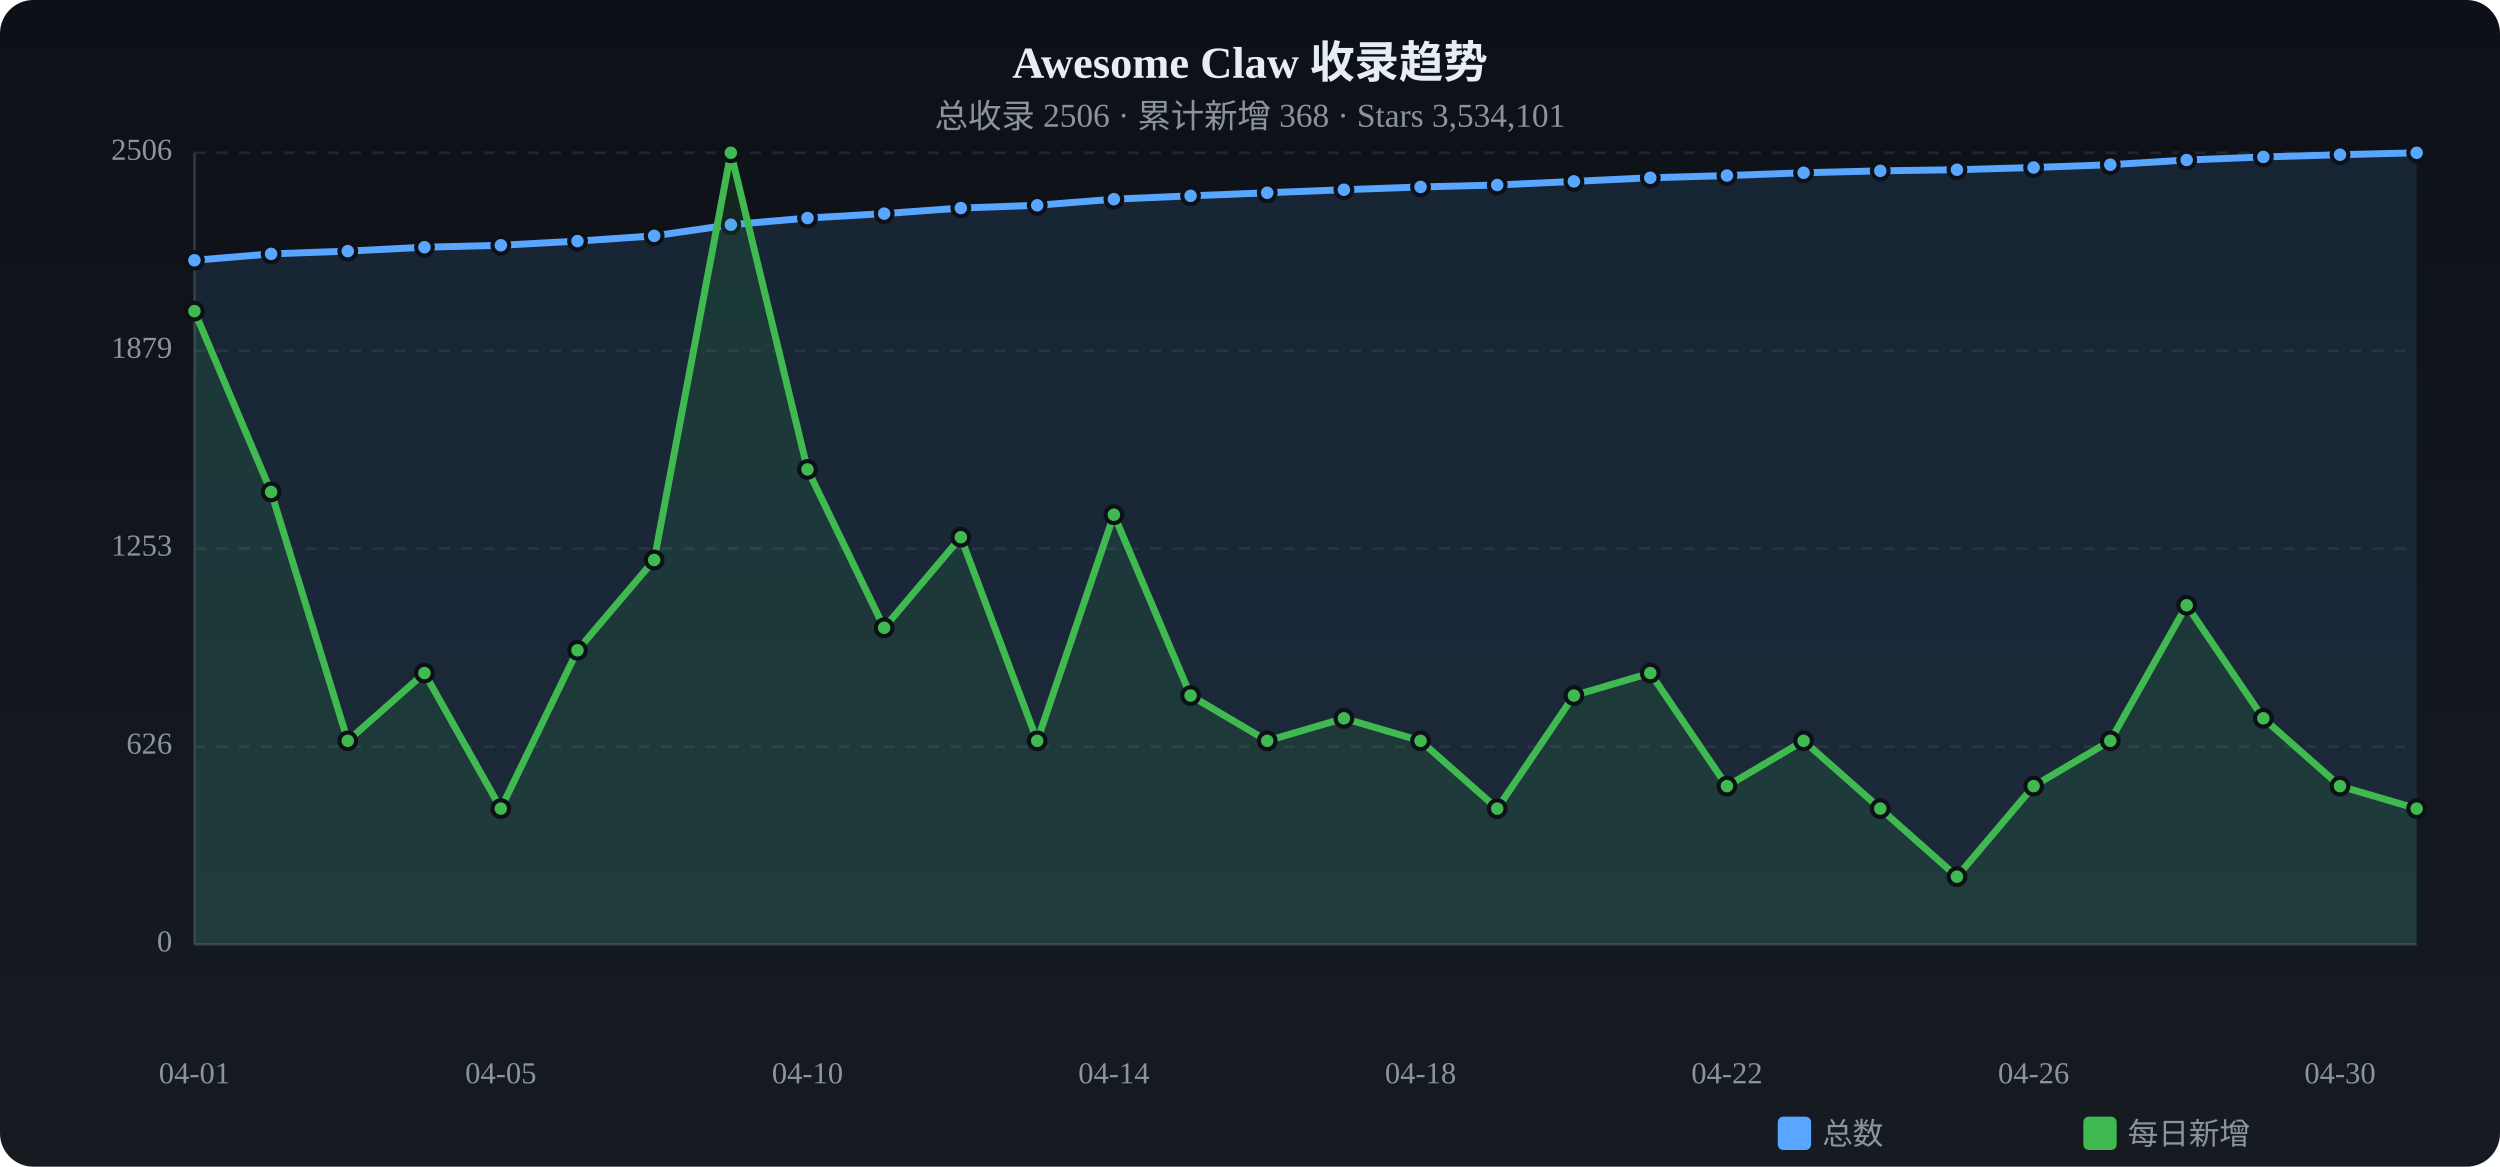
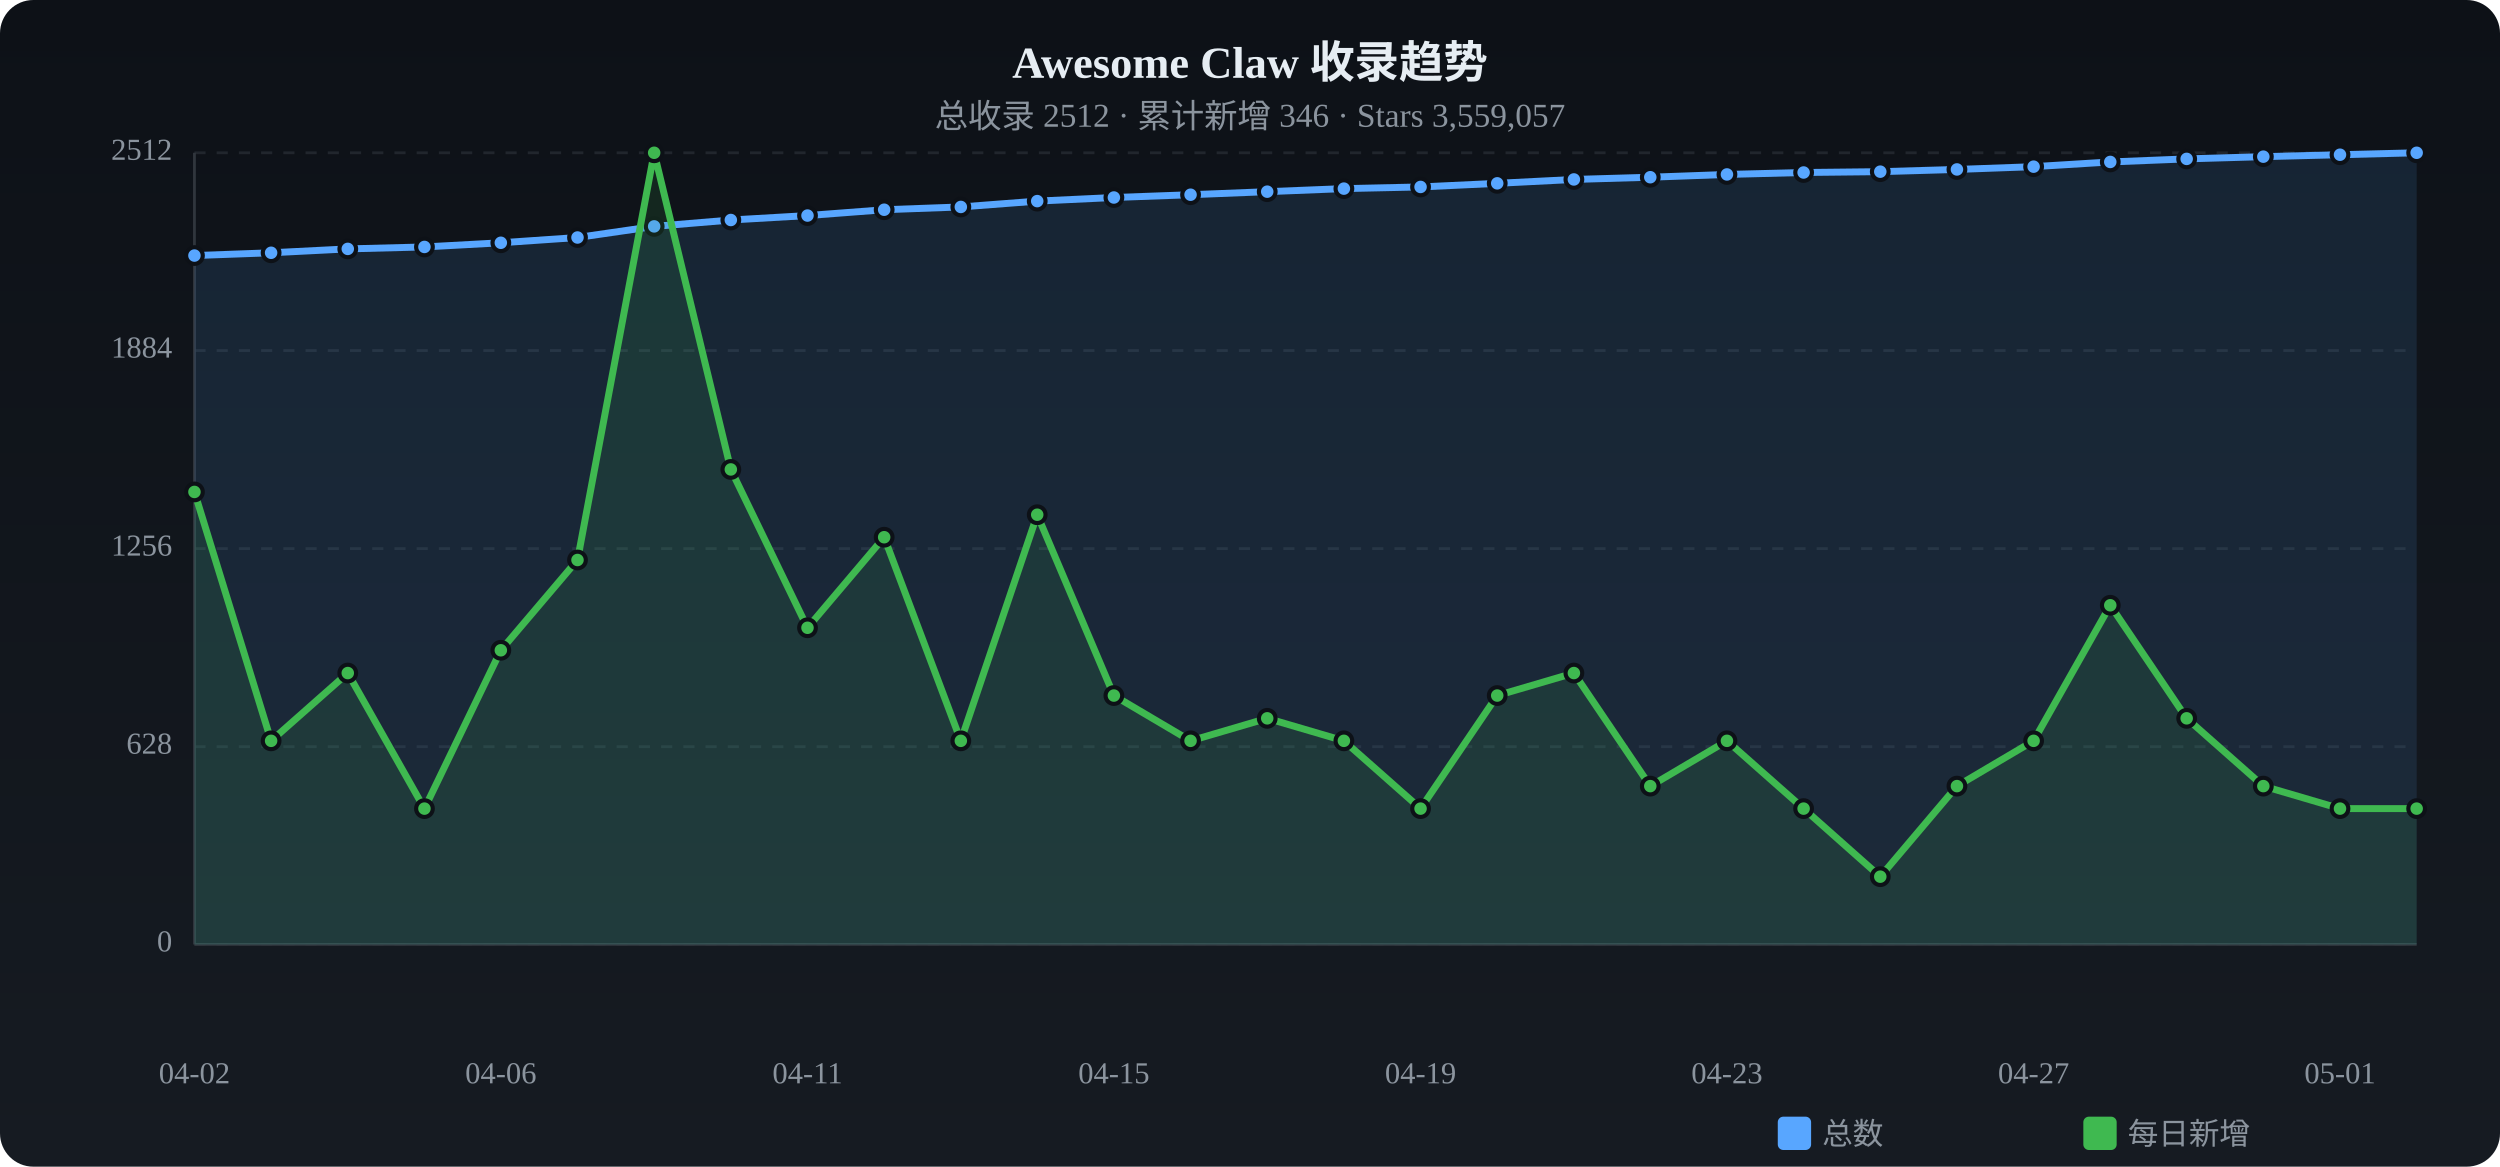
<svg xmlns="http://www.w3.org/2000/svg" viewBox="0 0 900 420" width="900" height="420">
  <defs>
    <linearGradient id="tbg" x1="0%" y1="0%" x2="0%" y2="100%">
      <stop offset="0%" stop-color="#0d1117" />
      <stop offset="100%" stop-color="#161b22" />
    </linearGradient>
  </defs>
  <rect width="900" height="420" rx="12" fill="url(#tbg)" />
  <text x="450.0" y="28" text-anchor="middle" fill="#e6edf3" font-size="16" font-weight="bold">Awesome Claw 收录趋势</text>
-   <text x="450.0" y="46" text-anchor="middle" fill="#8b949e" font-size="12">总收录 2506 · 累计新增 368 · Stars 3,534,101</text>
+   <text x="450.0" y="46" text-anchor="middle" fill="#8b949e" font-size="12">总收录 2512 · 累计新增 346 · Stars 3,559,057</text>
  <text x="62" y="340.0" text-anchor="end" fill="#8b949e" font-size="11" dominant-baseline="middle">0</text>
  <line x1="70" y1="340.0" x2="870" y2="340.0" stroke="#21262d" stroke-dasharray="4 4" />
-   <text x="62" y="268.8" text-anchor="end" fill="#8b949e" font-size="11" dominant-baseline="middle">626</text>
+   <text x="62" y="268.8" text-anchor="end" fill="#8b949e" font-size="11" dominant-baseline="middle">628</text>
  <line x1="70" y1="268.8" x2="870" y2="268.8" stroke="#21262d" stroke-dasharray="4 4" />
-   <text x="62" y="197.5" text-anchor="end" fill="#8b949e" font-size="11" dominant-baseline="middle">1253</text>
+   <text x="62" y="197.5" text-anchor="end" fill="#8b949e" font-size="11" dominant-baseline="middle">1256</text>
  <line x1="70" y1="197.5" x2="870" y2="197.5" stroke="#21262d" stroke-dasharray="4 4" />
-   <text x="62" y="126.3" text-anchor="end" fill="#8b949e" font-size="11" dominant-baseline="middle">1879</text>
-   <line x1="70" y1="126.3" x2="870" y2="126.3" stroke="#21262d" stroke-dasharray="4 4" />
-   <text x="62" y="55.0" text-anchor="end" fill="#8b949e" font-size="11" dominant-baseline="middle">2506</text>
+   <text x="62" y="126.2" text-anchor="end" fill="#8b949e" font-size="11" dominant-baseline="middle">1884</text>
+   <line x1="70" y1="126.2" x2="870" y2="126.2" stroke="#21262d" stroke-dasharray="4 4" />
+   <text x="62" y="55.0" text-anchor="end" fill="#8b949e" font-size="11" dominant-baseline="middle">2512</text>
  <line x1="70" y1="55.0" x2="870" y2="55.0" stroke="#21262d" stroke-dasharray="4 4" />
  <line x1="70" y1="55" x2="70" y2="340" stroke="#30363d" />
  <line x1="70" y1="340" x2="870" y2="340" stroke="#30363d" />
-   <path d="M70.0,93.7 L97.6,91.4 L125.2,90.4 L152.8,89.0 L180.3,88.3 L207.9,86.8 L235.5,84.9 L263.1,80.9 L290.7,78.5 L318.3,76.9 L345.9,74.9 L373.4,73.9 L401.0,71.7 L428.6,70.5 L456.2,69.4 L483.8,68.3 L511.4,67.3 L539.0,66.6 L566.6,65.3 L594.1,64.0 L621.7,63.2 L649.3,62.2 L676.9,61.5 L704.5,61.1 L732.1,60.3 L759.7,59.3 L787.2,57.6 L814.8,56.5 L842.4,55.7 L870.0,55.0 L870.0,340 L70.0,340 Z" fill="#58a6ff" opacity="0.12" />
-   <polyline points="70.0,93.7 97.6,91.4 125.2,90.4 152.8,89.0 180.3,88.3 207.9,86.8 235.5,84.9 263.1,80.9 290.7,78.5 318.3,76.9 345.9,74.9 373.4,73.9 401.0,71.7 428.6,70.5 456.2,69.4 483.8,68.3 511.4,67.3 539.0,66.6 566.6,65.3 594.1,64.0 621.7,63.2 649.3,62.2 676.9,61.5 704.5,61.1 732.1,60.3 759.7,59.3 787.2,57.6 814.8,56.5 842.4,55.7 870.0,55.0" fill="none" stroke="#58a6ff" stroke-width="2.5" stroke-linecap="round" stroke-linejoin="round" />
-   <circle cx="70.0" cy="93.7" r="3" fill="#58a6ff" stroke="#0d1117" stroke-width="1.5" />
-   <circle cx="97.6" cy="91.4" r="3" fill="#58a6ff" stroke="#0d1117" stroke-width="1.5" />
-   <circle cx="125.2" cy="90.4" r="3" fill="#58a6ff" stroke="#0d1117" stroke-width="1.5" />
-   <circle cx="152.8" cy="89.0" r="3" fill="#58a6ff" stroke="#0d1117" stroke-width="1.5" />
-   <circle cx="180.3" cy="88.3" r="3" fill="#58a6ff" stroke="#0d1117" stroke-width="1.5" />
-   <circle cx="207.9" cy="86.8" r="3" fill="#58a6ff" stroke="#0d1117" stroke-width="1.5" />
-   <circle cx="235.5" cy="84.9" r="3" fill="#58a6ff" stroke="#0d1117" stroke-width="1.5" />
-   <circle cx="263.1" cy="80.9" r="3" fill="#58a6ff" stroke="#0d1117" stroke-width="1.5" />
-   <circle cx="290.7" cy="78.5" r="3" fill="#58a6ff" stroke="#0d1117" stroke-width="1.5" />
-   <circle cx="318.3" cy="76.9" r="3" fill="#58a6ff" stroke="#0d1117" stroke-width="1.5" />
-   <circle cx="345.9" cy="74.9" r="3" fill="#58a6ff" stroke="#0d1117" stroke-width="1.5" />
-   <circle cx="373.4" cy="73.9" r="3" fill="#58a6ff" stroke="#0d1117" stroke-width="1.5" />
-   <circle cx="401.0" cy="71.7" r="3" fill="#58a6ff" stroke="#0d1117" stroke-width="1.5" />
-   <circle cx="428.6" cy="70.5" r="3" fill="#58a6ff" stroke="#0d1117" stroke-width="1.5" />
-   <circle cx="456.2" cy="69.4" r="3" fill="#58a6ff" stroke="#0d1117" stroke-width="1.5" />
-   <circle cx="483.8" cy="68.3" r="3" fill="#58a6ff" stroke="#0d1117" stroke-width="1.5" />
+   <path d="M70.0,92.0 L97.6,91.0 L125.2,89.6 L152.8,88.9 L180.3,87.4 L207.9,85.5 L235.5,81.5 L263.1,79.2 L290.7,77.6 L318.3,75.5 L345.9,74.5 L373.4,72.4 L401.0,71.1 L428.6,70.1 L456.2,69.0 L483.8,67.9 L511.4,67.3 L539.0,66.0 L566.6,64.6 L594.1,63.8 L621.7,62.8 L649.3,62.1 L676.9,61.8 L704.5,61.0 L732.1,60.0 L759.7,58.3 L787.2,57.2 L814.8,56.4 L842.4,55.7 L870.0,55.0 L870.0,340 L70.0,340 Z" fill="#58a6ff" opacity="0.12" />
+   <polyline points="70.0,92.0 97.6,91.0 125.2,89.6 152.8,88.9 180.3,87.4 207.9,85.5 235.5,81.5 263.1,79.2 290.7,77.6 318.3,75.5 345.9,74.5 373.4,72.4 401.0,71.1 428.6,70.1 456.2,69.0 483.8,67.9 511.4,67.3 539.0,66.0 566.6,64.6 594.1,63.8 621.7,62.8 649.3,62.1 676.9,61.8 704.5,61.0 732.1,60.0 759.7,58.3 787.2,57.2 814.8,56.4 842.4,55.7 870.0,55.0" fill="none" stroke="#58a6ff" stroke-width="2.5" stroke-linecap="round" stroke-linejoin="round" />
+   <circle cx="70.0" cy="92.0" r="3" fill="#58a6ff" stroke="#0d1117" stroke-width="1.5" />
+   <circle cx="97.6" cy="91.0" r="3" fill="#58a6ff" stroke="#0d1117" stroke-width="1.5" />
+   <circle cx="125.2" cy="89.6" r="3" fill="#58a6ff" stroke="#0d1117" stroke-width="1.5" />
+   <circle cx="152.8" cy="88.9" r="3" fill="#58a6ff" stroke="#0d1117" stroke-width="1.5" />
+   <circle cx="180.3" cy="87.4" r="3" fill="#58a6ff" stroke="#0d1117" stroke-width="1.5" />
+   <circle cx="207.9" cy="85.5" r="3" fill="#58a6ff" stroke="#0d1117" stroke-width="1.5" />
+   <circle cx="235.5" cy="81.5" r="3" fill="#58a6ff" stroke="#0d1117" stroke-width="1.5" />
+   <circle cx="263.1" cy="79.2" r="3" fill="#58a6ff" stroke="#0d1117" stroke-width="1.5" />
+   <circle cx="290.7" cy="77.6" r="3" fill="#58a6ff" stroke="#0d1117" stroke-width="1.5" />
+   <circle cx="318.3" cy="75.5" r="3" fill="#58a6ff" stroke="#0d1117" stroke-width="1.5" />
+   <circle cx="345.9" cy="74.5" r="3" fill="#58a6ff" stroke="#0d1117" stroke-width="1.5" />
+   <circle cx="373.4" cy="72.4" r="3" fill="#58a6ff" stroke="#0d1117" stroke-width="1.5" />
+   <circle cx="401.0" cy="71.1" r="3" fill="#58a6ff" stroke="#0d1117" stroke-width="1.5" />
+   <circle cx="428.6" cy="70.1" r="3" fill="#58a6ff" stroke="#0d1117" stroke-width="1.5" />
+   <circle cx="456.2" cy="69.0" r="3" fill="#58a6ff" stroke="#0d1117" stroke-width="1.5" />
+   <circle cx="483.8" cy="67.9" r="3" fill="#58a6ff" stroke="#0d1117" stroke-width="1.5" />
  <circle cx="511.4" cy="67.3" r="3" fill="#58a6ff" stroke="#0d1117" stroke-width="1.5" />
-   <circle cx="539.0" cy="66.6" r="3" fill="#58a6ff" stroke="#0d1117" stroke-width="1.5" />
-   <circle cx="566.6" cy="65.3" r="3" fill="#58a6ff" stroke="#0d1117" stroke-width="1.5" />
-   <circle cx="594.1" cy="64.0" r="3" fill="#58a6ff" stroke="#0d1117" stroke-width="1.5" />
-   <circle cx="621.7" cy="63.2" r="3" fill="#58a6ff" stroke="#0d1117" stroke-width="1.5" />
-   <circle cx="649.3" cy="62.2" r="3" fill="#58a6ff" stroke="#0d1117" stroke-width="1.5" />
-   <circle cx="676.9" cy="61.5" r="3" fill="#58a6ff" stroke="#0d1117" stroke-width="1.5" />
-   <circle cx="704.5" cy="61.1" r="3" fill="#58a6ff" stroke="#0d1117" stroke-width="1.5" />
-   <circle cx="732.1" cy="60.3" r="3" fill="#58a6ff" stroke="#0d1117" stroke-width="1.5" />
-   <circle cx="759.7" cy="59.3" r="3" fill="#58a6ff" stroke="#0d1117" stroke-width="1.5" />
-   <circle cx="787.2" cy="57.6" r="3" fill="#58a6ff" stroke="#0d1117" stroke-width="1.5" />
-   <circle cx="814.8" cy="56.5" r="3" fill="#58a6ff" stroke="#0d1117" stroke-width="1.5" />
+   <circle cx="539.0" cy="66.0" r="3" fill="#58a6ff" stroke="#0d1117" stroke-width="1.5" />
+   <circle cx="566.6" cy="64.6" r="3" fill="#58a6ff" stroke="#0d1117" stroke-width="1.5" />
+   <circle cx="594.1" cy="63.8" r="3" fill="#58a6ff" stroke="#0d1117" stroke-width="1.5" />
+   <circle cx="621.7" cy="62.8" r="3" fill="#58a6ff" stroke="#0d1117" stroke-width="1.5" />
+   <circle cx="649.3" cy="62.1" r="3" fill="#58a6ff" stroke="#0d1117" stroke-width="1.5" />
+   <circle cx="676.9" cy="61.8" r="3" fill="#58a6ff" stroke="#0d1117" stroke-width="1.5" />
+   <circle cx="704.5" cy="61.0" r="3" fill="#58a6ff" stroke="#0d1117" stroke-width="1.5" />
+   <circle cx="732.1" cy="60.0" r="3" fill="#58a6ff" stroke="#0d1117" stroke-width="1.5" />
+   <circle cx="759.7" cy="58.3" r="3" fill="#58a6ff" stroke="#0d1117" stroke-width="1.5" />
+   <circle cx="787.2" cy="57.2" r="3" fill="#58a6ff" stroke="#0d1117" stroke-width="1.5" />
+   <circle cx="814.8" cy="56.4" r="3" fill="#58a6ff" stroke="#0d1117" stroke-width="1.5" />
  <circle cx="842.4" cy="55.7" r="3" fill="#58a6ff" stroke="#0d1117" stroke-width="1.5" />
  <circle cx="870.0" cy="55.0" r="3" fill="#58a6ff" stroke="#0d1117" stroke-width="1.5" />
-   <path d="M70.0,112.0 L97.6,177.1 L125.2,266.7 L152.8,242.3 L180.3,291.1 L207.9,234.1 L235.5,201.6 L263.1,55.0 L290.7,169.0 L318.3,226.0 L345.9,193.4 L373.4,266.7 L401.0,185.3 L428.6,250.4 L456.2,266.7 L483.8,258.6 L511.4,266.7 L539.0,291.1 L566.6,250.4 L594.1,242.3 L621.7,283.0 L649.3,266.7 L676.9,291.1 L704.5,315.6 L732.1,283.0 L759.7,266.7 L787.2,217.9 L814.8,258.6 L842.4,283.0 L870.0,291.1 L870.0,340 L70.0,340 Z" fill="#3fb950" opacity="0.12" />
-   <polyline points="70.0,112.0 97.6,177.1 125.2,266.7 152.8,242.3 180.3,291.1 207.9,234.1 235.5,201.6 263.1,55.0 290.7,169.0 318.3,226.0 345.9,193.4 373.4,266.7 401.0,185.3 428.6,250.4 456.2,266.7 483.8,258.6 511.4,266.7 539.0,291.1 566.6,250.4 594.1,242.3 621.7,283.0 649.3,266.7 676.9,291.1 704.5,315.6 732.1,283.0 759.7,266.7 787.2,217.9 814.8,258.6 842.4,283.0 870.0,291.1" fill="none" stroke="#3fb950" stroke-width="2.5" stroke-linecap="round" stroke-linejoin="round" />
-   <circle cx="70.0" cy="112.0" r="3" fill="#3fb950" stroke="#0d1117" stroke-width="1.5" />
-   <circle cx="97.6" cy="177.1" r="3" fill="#3fb950" stroke="#0d1117" stroke-width="1.5" />
-   <circle cx="125.2" cy="266.7" r="3" fill="#3fb950" stroke="#0d1117" stroke-width="1.5" />
-   <circle cx="152.8" cy="242.3" r="3" fill="#3fb950" stroke="#0d1117" stroke-width="1.5" />
-   <circle cx="180.3" cy="291.1" r="3" fill="#3fb950" stroke="#0d1117" stroke-width="1.5" />
-   <circle cx="207.9" cy="234.1" r="3" fill="#3fb950" stroke="#0d1117" stroke-width="1.5" />
-   <circle cx="235.5" cy="201.6" r="3" fill="#3fb950" stroke="#0d1117" stroke-width="1.5" />
-   <circle cx="263.1" cy="55.0" r="3" fill="#3fb950" stroke="#0d1117" stroke-width="1.5" />
-   <circle cx="290.7" cy="169.0" r="3" fill="#3fb950" stroke="#0d1117" stroke-width="1.5" />
-   <circle cx="318.3" cy="226.0" r="3" fill="#3fb950" stroke="#0d1117" stroke-width="1.5" />
-   <circle cx="345.9" cy="193.4" r="3" fill="#3fb950" stroke="#0d1117" stroke-width="1.5" />
-   <circle cx="373.4" cy="266.7" r="3" fill="#3fb950" stroke="#0d1117" stroke-width="1.5" />
-   <circle cx="401.0" cy="185.3" r="3" fill="#3fb950" stroke="#0d1117" stroke-width="1.5" />
-   <circle cx="428.6" cy="250.4" r="3" fill="#3fb950" stroke="#0d1117" stroke-width="1.5" />
-   <circle cx="456.2" cy="266.7" r="3" fill="#3fb950" stroke="#0d1117" stroke-width="1.5" />
-   <circle cx="483.8" cy="258.6" r="3" fill="#3fb950" stroke="#0d1117" stroke-width="1.5" />
-   <circle cx="511.4" cy="266.7" r="3" fill="#3fb950" stroke="#0d1117" stroke-width="1.5" />
-   <circle cx="539.0" cy="291.1" r="3" fill="#3fb950" stroke="#0d1117" stroke-width="1.5" />
-   <circle cx="566.6" cy="250.4" r="3" fill="#3fb950" stroke="#0d1117" stroke-width="1.5" />
-   <circle cx="594.1" cy="242.3" r="3" fill="#3fb950" stroke="#0d1117" stroke-width="1.5" />
-   <circle cx="621.7" cy="283.0" r="3" fill="#3fb950" stroke="#0d1117" stroke-width="1.5" />
-   <circle cx="649.3" cy="266.7" r="3" fill="#3fb950" stroke="#0d1117" stroke-width="1.5" />
-   <circle cx="676.9" cy="291.1" r="3" fill="#3fb950" stroke="#0d1117" stroke-width="1.5" />
-   <circle cx="704.5" cy="315.6" r="3" fill="#3fb950" stroke="#0d1117" stroke-width="1.5" />
-   <circle cx="732.1" cy="283.0" r="3" fill="#3fb950" stroke="#0d1117" stroke-width="1.5" />
-   <circle cx="759.7" cy="266.7" r="3" fill="#3fb950" stroke="#0d1117" stroke-width="1.5" />
-   <circle cx="787.2" cy="217.9" r="3" fill="#3fb950" stroke="#0d1117" stroke-width="1.5" />
-   <circle cx="814.8" cy="258.6" r="3" fill="#3fb950" stroke="#0d1117" stroke-width="1.5" />
-   <circle cx="842.4" cy="283.0" r="3" fill="#3fb950" stroke="#0d1117" stroke-width="1.5" />
+   <path d="M70.0,177.1 L97.6,266.7 L125.2,242.3 L152.8,291.1 L180.3,234.1 L207.9,201.6 L235.5,55.0 L263.1,169.0 L290.7,226.0 L318.3,193.4 L345.9,266.7 L373.4,185.3 L401.0,250.4 L428.6,266.7 L456.2,258.6 L483.8,266.7 L511.4,291.1 L539.0,250.4 L566.6,242.3 L594.1,283.0 L621.7,266.7 L649.3,291.1 L676.9,315.6 L704.5,283.0 L732.1,266.7 L759.7,217.9 L787.2,258.6 L814.8,283.0 L842.4,291.1 L870.0,291.1 L870.0,340 L70.0,340 Z" fill="#3fb950" opacity="0.12" />
+   <polyline points="70.0,177.1 97.6,266.7 125.2,242.3 152.8,291.1 180.3,234.1 207.9,201.6 235.5,55.0 263.1,169.0 290.7,226.0 318.3,193.4 345.9,266.7 373.4,185.3 401.0,250.4 428.6,266.7 456.2,258.6 483.8,266.7 511.4,291.1 539.0,250.4 566.6,242.3 594.1,283.0 621.7,266.7 649.3,291.1 676.9,315.6 704.5,283.0 732.1,266.7 759.7,217.9 787.2,258.6 814.8,283.0 842.4,291.1 870.0,291.1" fill="none" stroke="#3fb950" stroke-width="2.5" stroke-linecap="round" stroke-linejoin="round" />
+   <circle cx="70.0" cy="177.1" r="3" fill="#3fb950" stroke="#0d1117" stroke-width="1.5" />
+   <circle cx="97.6" cy="266.7" r="3" fill="#3fb950" stroke="#0d1117" stroke-width="1.5" />
+   <circle cx="125.2" cy="242.3" r="3" fill="#3fb950" stroke="#0d1117" stroke-width="1.5" />
+   <circle cx="152.8" cy="291.1" r="3" fill="#3fb950" stroke="#0d1117" stroke-width="1.5" />
+   <circle cx="180.3" cy="234.1" r="3" fill="#3fb950" stroke="#0d1117" stroke-width="1.5" />
+   <circle cx="207.9" cy="201.6" r="3" fill="#3fb950" stroke="#0d1117" stroke-width="1.5" />
+   <circle cx="235.5" cy="55.0" r="3" fill="#3fb950" stroke="#0d1117" stroke-width="1.5" />
+   <circle cx="263.1" cy="169.0" r="3" fill="#3fb950" stroke="#0d1117" stroke-width="1.5" />
+   <circle cx="290.7" cy="226.0" r="3" fill="#3fb950" stroke="#0d1117" stroke-width="1.5" />
+   <circle cx="318.3" cy="193.4" r="3" fill="#3fb950" stroke="#0d1117" stroke-width="1.5" />
+   <circle cx="345.9" cy="266.7" r="3" fill="#3fb950" stroke="#0d1117" stroke-width="1.5" />
+   <circle cx="373.4" cy="185.3" r="3" fill="#3fb950" stroke="#0d1117" stroke-width="1.5" />
+   <circle cx="401.0" cy="250.4" r="3" fill="#3fb950" stroke="#0d1117" stroke-width="1.5" />
+   <circle cx="428.6" cy="266.7" r="3" fill="#3fb950" stroke="#0d1117" stroke-width="1.5" />
+   <circle cx="456.2" cy="258.6" r="3" fill="#3fb950" stroke="#0d1117" stroke-width="1.5" />
+   <circle cx="483.8" cy="266.7" r="3" fill="#3fb950" stroke="#0d1117" stroke-width="1.5" />
+   <circle cx="511.4" cy="291.1" r="3" fill="#3fb950" stroke="#0d1117" stroke-width="1.5" />
+   <circle cx="539.0" cy="250.4" r="3" fill="#3fb950" stroke="#0d1117" stroke-width="1.5" />
+   <circle cx="566.6" cy="242.3" r="3" fill="#3fb950" stroke="#0d1117" stroke-width="1.5" />
+   <circle cx="594.1" cy="283.0" r="3" fill="#3fb950" stroke="#0d1117" stroke-width="1.5" />
+   <circle cx="621.7" cy="266.7" r="3" fill="#3fb950" stroke="#0d1117" stroke-width="1.5" />
+   <circle cx="649.3" cy="291.1" r="3" fill="#3fb950" stroke="#0d1117" stroke-width="1.5" />
+   <circle cx="676.9" cy="315.6" r="3" fill="#3fb950" stroke="#0d1117" stroke-width="1.5" />
+   <circle cx="704.5" cy="283.0" r="3" fill="#3fb950" stroke="#0d1117" stroke-width="1.5" />
+   <circle cx="732.1" cy="266.7" r="3" fill="#3fb950" stroke="#0d1117" stroke-width="1.5" />
+   <circle cx="759.7" cy="217.9" r="3" fill="#3fb950" stroke="#0d1117" stroke-width="1.5" />
+   <circle cx="787.2" cy="258.6" r="3" fill="#3fb950" stroke="#0d1117" stroke-width="1.5" />
+   <circle cx="814.8" cy="283.0" r="3" fill="#3fb950" stroke="#0d1117" stroke-width="1.5" />
+   <circle cx="842.4" cy="291.1" r="3" fill="#3fb950" stroke="#0d1117" stroke-width="1.5" />
  <circle cx="870.0" cy="291.1" r="3" fill="#3fb950" stroke="#0d1117" stroke-width="1.5" />
-   <text x="70.0" y="390" text-anchor="middle" fill="#8b949e" font-size="11">04-01</text>
-   <text x="180.3" y="390" text-anchor="middle" fill="#8b949e" font-size="11">04-05</text>
-   <text x="290.7" y="390" text-anchor="middle" fill="#8b949e" font-size="11">04-10</text>
-   <text x="401.0" y="390" text-anchor="middle" fill="#8b949e" font-size="11">04-14</text>
-   <text x="511.4" y="390" text-anchor="middle" fill="#8b949e" font-size="11">04-18</text>
-   <text x="621.7" y="390" text-anchor="middle" fill="#8b949e" font-size="11">04-22</text>
-   <text x="732.1" y="390" text-anchor="middle" fill="#8b949e" font-size="11">04-26</text>
-   <text x="842.4" y="390" text-anchor="middle" fill="#8b949e" font-size="11">04-30</text>
+   <text x="70.0" y="390" text-anchor="middle" fill="#8b949e" font-size="11">04-02</text>
+   <text x="180.3" y="390" text-anchor="middle" fill="#8b949e" font-size="11">04-06</text>
+   <text x="290.7" y="390" text-anchor="middle" fill="#8b949e" font-size="11">04-11</text>
+   <text x="401.0" y="390" text-anchor="middle" fill="#8b949e" font-size="11">04-15</text>
+   <text x="511.4" y="390" text-anchor="middle" fill="#8b949e" font-size="11">04-19</text>
+   <text x="621.7" y="390" text-anchor="middle" fill="#8b949e" font-size="11">04-23</text>
+   <text x="732.1" y="390" text-anchor="middle" fill="#8b949e" font-size="11">04-27</text>
+   <text x="842.4" y="390" text-anchor="middle" fill="#8b949e" font-size="11">05-01</text>
  <rect x="640" y="402" width="12" height="12" rx="2" fill="#58a6ff" />
  <text x="656" y="412" fill="#8b949e" font-size="11">总数</text>
  <rect x="750" y="402" width="12" height="12" rx="2" fill="#3fb950" />
  <text x="766" y="412" fill="#8b949e" font-size="11">每日新增</text>
</svg>
